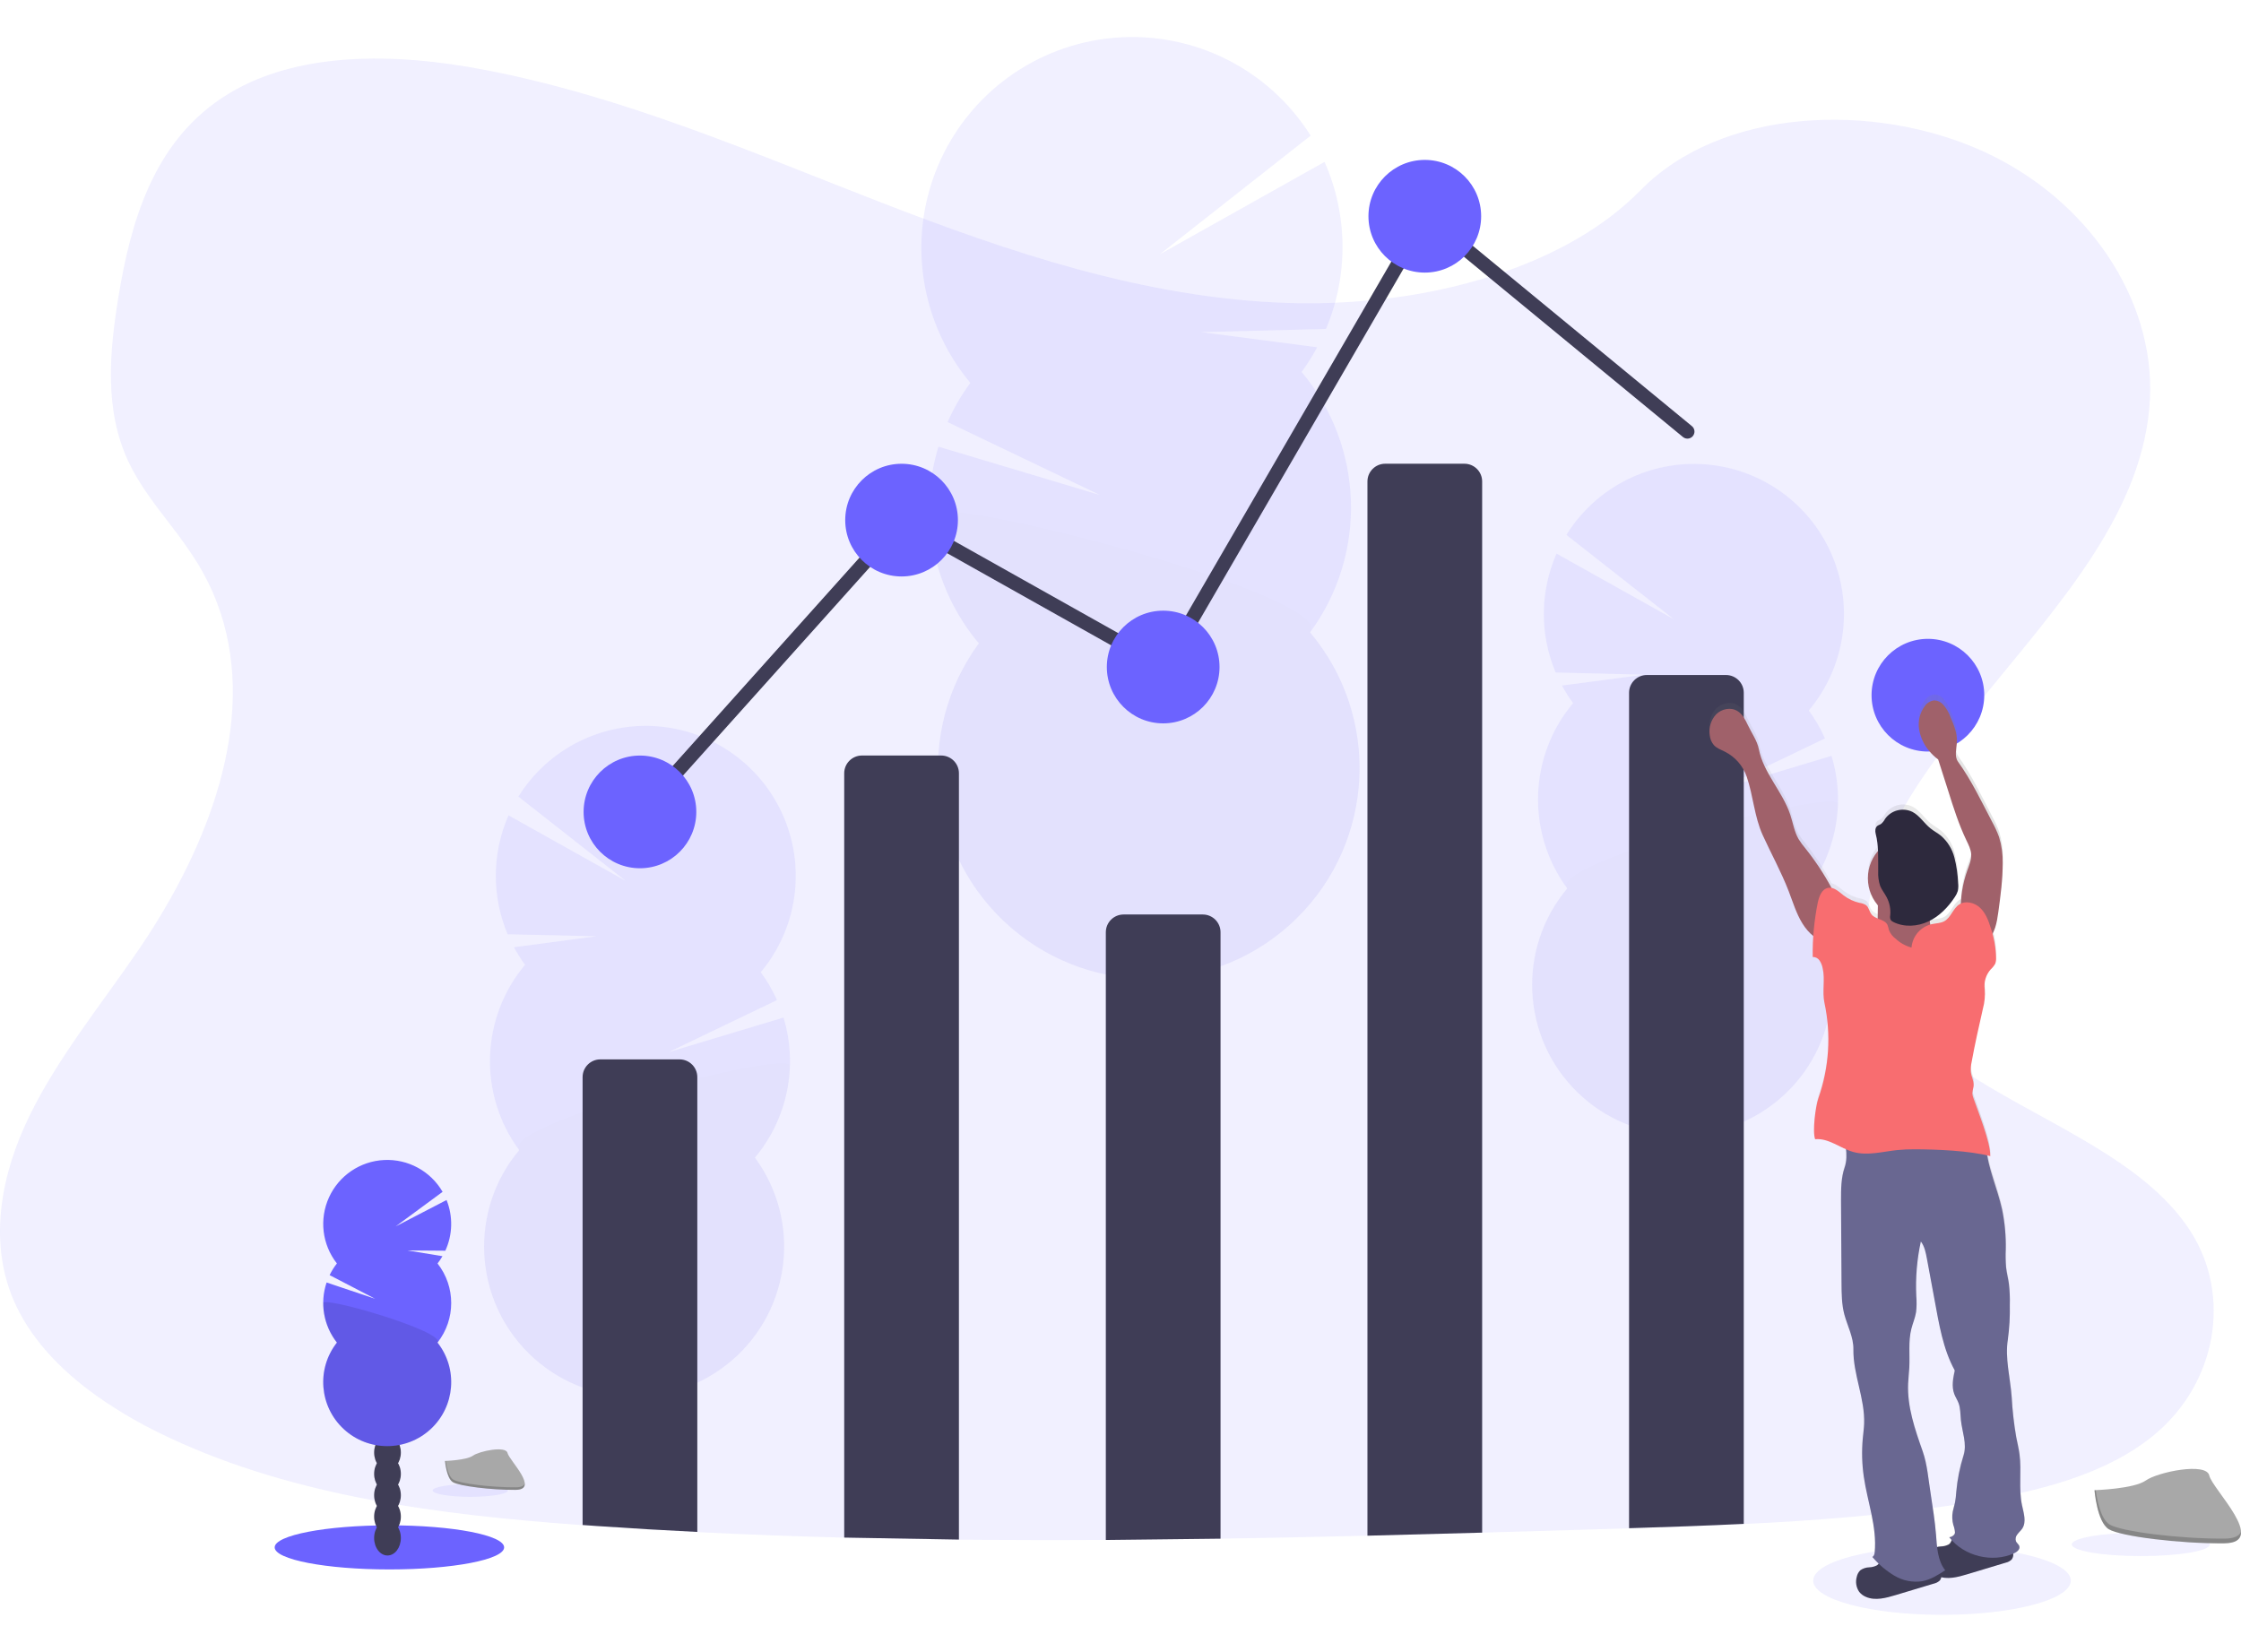
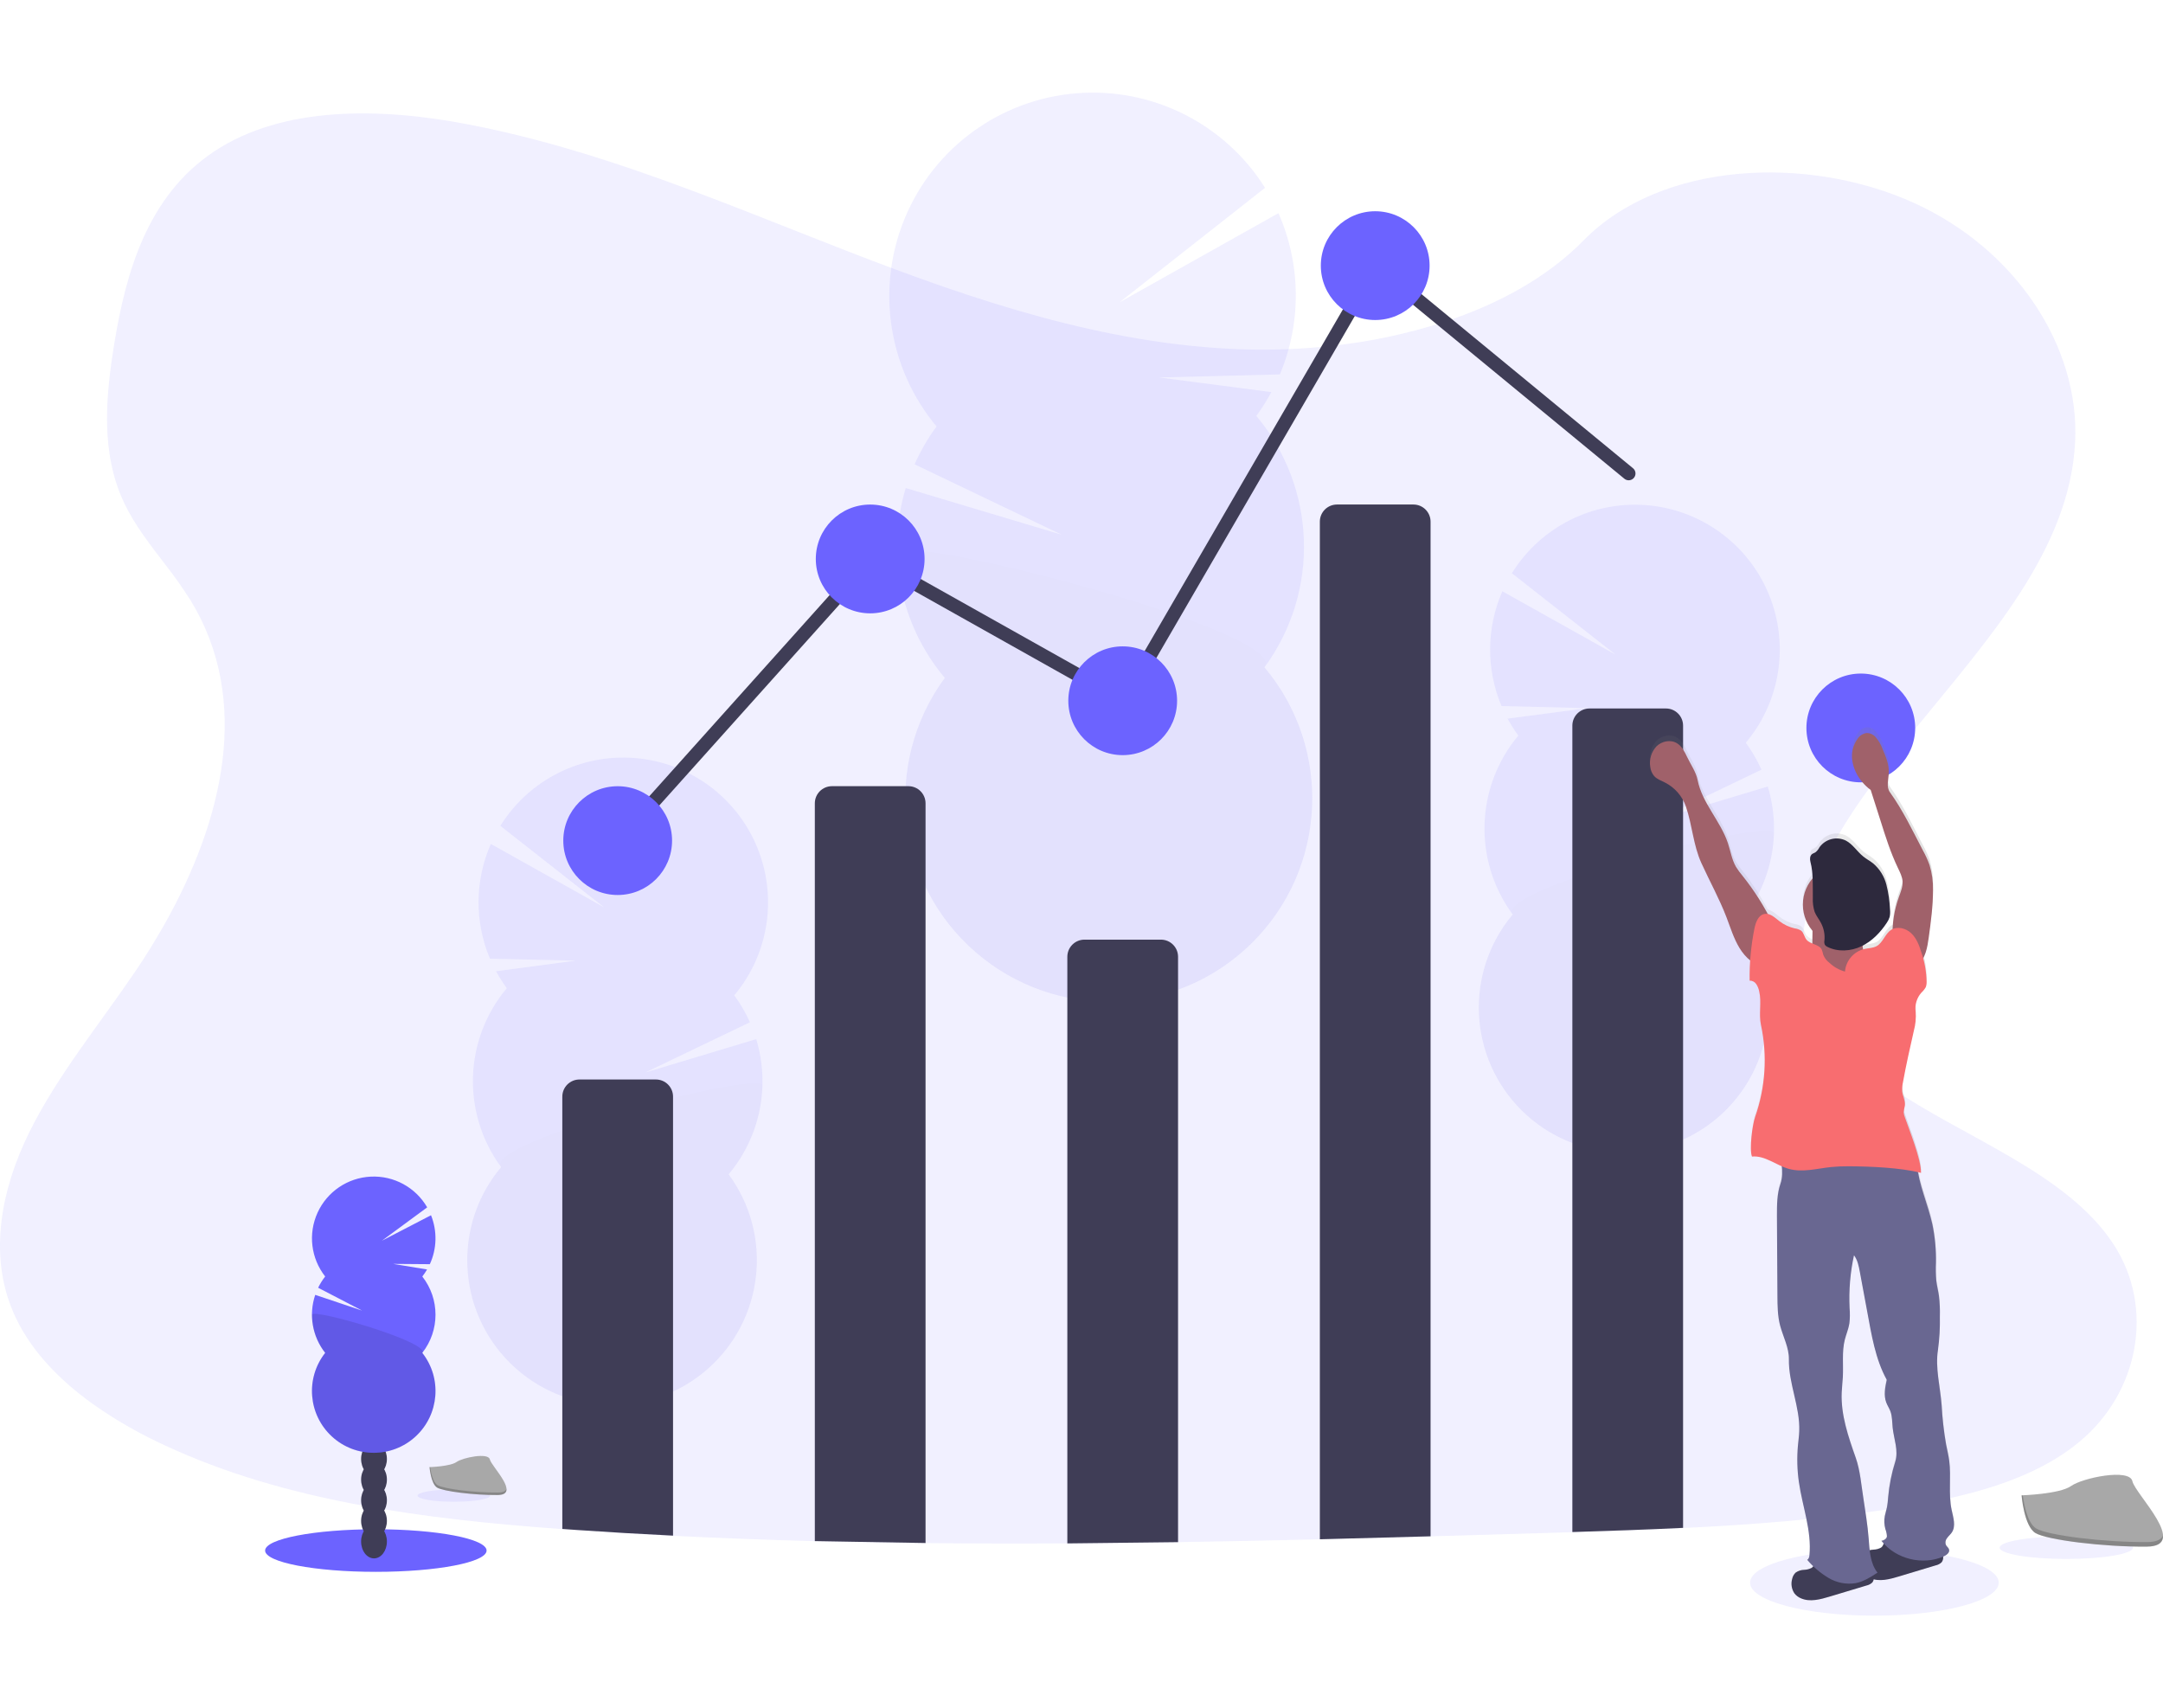
- <svg xmlns="http://www.w3.org/2000/svg" id="b43bf247-fd00-4c66-86de-2f4e4870ba29" data-name="Layer 1" width="950.58" height="700.41" viewBox="0 0 1113.58 784.41">
+ <svg xmlns="http://www.w3.org/2000/svg" id="b43bf247-fd00-4c66-86de-2f4e4870ba29" data-name="Layer 1" width="950.58" height="750.41" viewBox="0 0 1113.58 784.41">
  <defs>
    <linearGradient id="e697e668-bf6d-4d5c-9412-9fae30629717" x1="990.77" y1="609.55" x2="1147.32" y2="609.55" gradientTransform="matrix(-1, 0, 0, 1, 2040, 0)" gradientUnits="userSpaceOnUse">
      <stop offset="0" stop-color="gray" stop-opacity="0.25" />
      <stop offset="0.54" stop-color="gray" stop-opacity="0.12" />
      <stop offset="1" stop-color="gray" stop-opacity="0.1" />
    </linearGradient>
  </defs>
  <ellipse cx="965" cy="767.42" rx="64" ry="16.99" fill="#6c63ff" opacity="0.1" />
  <path d="M1113.76,752.68c-24.35,20.2-59,28.56-92.51,33.84l-5.64.86c-35,5.22-70.39,8-105.9,9.69-19,.92-38,1.57-57,2.15l-14.89.44q-29,.86-58.11,1.69-28.5.81-57,1.52-36.5.89-73,1.48-28.5.45-57,.62-36.51.21-73-.14-28.52-.29-57-1-36.52-.94-73-2.75-24.76-1.21-49.49-2.91l-7.51-.53c-70.77-5.1-142.81-14.25-204.74-43.17l-1.67-.79c-.83-.39-1.66-.78-2.49-1.19a224.11,224.11,0,0,1-32.56-19.09c-18.31-13.06-33.43-29-41.42-47.91-12.52-29.66-5.9-63,8.4-92S94,538.31,112.57,511c5.44-8,10.6-16.3,15.4-24.81,30-53.37,44.88-115.13,13.43-166.56a228.58,228.58,0,0,0-13.43-19c-7.67-10-15.47-20-20.74-31.07-12.29-25.76-9.65-54.73-5.17-82.25,6-36.59,17-76,51.38-98.86,35.67-23.74,86.3-22.54,130.57-14,68.83,13.19,132.36,40.8,196.49,65.7s131.31,47.67,201.82,50.12a322.09,322.09,0,0,0,45.38-1.65h0a287.81,287.81,0,0,0,59.12-12.45c27.75-9.14,53-22.89,71.72-42,40.15-40.85,115.6-43.94,170-19.27,51.91,23.54,85.48,73.36,83,123.12-2.82,55.39-44.3,100.93-82.31,147.64-4.61,5.66-9.16,11.34-13.59,17.06q-3.71,4.79-7.28,9.6h0c-4.17,5.66-8.2,11.35-12,17.11-19.42,29.53-33.15,65-19.78,96.88,7.5,17.85,21.81,31.47,39.06,43.36,38.65,26.63,92,44.55,116,81.83C1152.32,683.63,1144.66,727,1113.76,752.68Z" transform="translate(-43.21 -57.79)" fill="#6c63ff" opacity="0.1" />
  <g opacity="0.1">
    <path d="M598.71,607.14q.06,1.41.21,2.76,11.67-4.65,22.91-10a18.57,18.57,0,0,0,10.59-5.18c2.19-1.1,4.37-2.25,6.53-3.4a26.82,26.82,0,0,0-1.66-3c-4.21-6.65-10.61-10.81-17.66-10.58s-13.15,4.8-16.92,11.69A34.46,34.46,0,0,0,598.71,607.14Z" transform="translate(-43.21 -57.79)" fill="#3f3d56" />
    <path d="M597.56,572.17a34.57,34.57,0,0,0,5.15,17.32c4.22,6.63,10.62,10.79,17.67,10.56.49,0,1-.07,1.45-.11a18.57,18.57,0,0,0,10.59-5.18,25.47,25.47,0,0,0,4.87-6.38,35.82,35.82,0,0,0-1.14-35c-4.22-6.65-10.62-10.81-17.67-10.58s-13.14,4.8-16.91,11.69A34.47,34.47,0,0,0,597.56,572.17Z" transform="translate(-43.21 -57.79)" fill="#3f3d56" />
    <ellipse cx="618.28" cy="536.48" rx="21.87" ry="28.63" transform="translate(-60.47 -37.23) rotate(-1.88)" fill="#3f3d56" />
    <ellipse cx="617.13" cy="501.51" rx="21.87" ry="28.63" transform="translate(-59.32 -37.28) rotate(-1.88)" fill="#3f3d56" />
    <ellipse cx="615.99" cy="466.54" rx="21.87" ry="28.63" transform="translate(-58.18 -37.34) rotate(-1.88)" fill="#3f3d56" />
    <path d="M690,224.56a104.08,104.08,0,0,0,7.74-12.25L640,204.77l62.12-1.58a104.89,104.89,0,0,0-.72-83l-81.91,45.95,75-59A104.75,104.75,0,1,0,525.38,230a105.16,105.16,0,0,0-11.31,19.48l75.81,36.28-80.36-24.06a104.8,104.8,0,0,0,20.11,97.75A104.74,104.74,0,1,0,694.19,354,104.77,104.77,0,0,0,690,224.56Z" transform="translate(-43.21 -57.79)" fill="#6c63ff" />
    <path d="M505.1,295.42a104.26,104.26,0,0,0,24.53,64A104.74,104.74,0,1,0,694.19,354C707.64,335.74,504.72,283.67,505.1,295.42Z" transform="translate(-43.21 -57.79)" opacity="0.1" />
  </g>
  <g opacity="0.1">
    <path d="M369.39,791.35c0,.66-.07,1.32-.15,2q-8.3-3.3-16.31-7.07a13.21,13.21,0,0,1-7.54-3.67q-2.34-1.19-4.65-2.42a18.9,18.9,0,0,1,1.18-2.12c3-4.74,7.54-7.7,12.56-7.54s9.36,3.4,12,8.3A24.5,24.5,0,0,1,369.39,791.35Z" transform="translate(-43.21 -57.79)" fill="#3f3d56" />
    <path d="M370.17,766.46a24.59,24.59,0,0,1-3.64,12.33c-3,4.72-7.55,7.69-12.56,7.53l-1-.08a13.21,13.21,0,0,1-7.54-3.67,18,18,0,0,1-3.47-4.54,25.53,25.53,0,0,1,.78-24.89c3-4.74,7.55-7.7,12.56-7.54s9.36,3.4,12.05,8.3A24.5,24.5,0,0,1,370.17,766.46Z" transform="translate(-43.21 -57.79)" fill="#3f3d56" />
    <ellipse cx="355.4" cy="741.08" rx="20.37" ry="15.56" transform="translate(-439.72 1015.15) rotate(-88.19)" fill="#3f3d56" />
    <ellipse cx="356.18" cy="716.19" rx="20.37" ry="15.56" transform="translate(-414.09 991.83) rotate(-88.19)" fill="#3f3d56" />
    <ellipse cx="356.97" cy="691.3" rx="20.37" ry="15.56" transform="translate(-388.45 968.51) rotate(-88.19)" fill="#3f3d56" />
    <path d="M304.12,519.17a75.81,75.81,0,0,1-5.53-8.71L339.67,505,295.46,504a74.64,74.64,0,0,1,.44-59.08l58.33,32.63L300.81,435.6a74.54,74.54,0,1,1,120.42,87.26,74.43,74.43,0,0,1,8.07,13.86L375.38,562.6l57.17-17.2A74.65,74.65,0,0,1,418.33,615a74.54,74.54,0,1,1-117.12-3.7,74.54,74.54,0,0,1,2.91-92.12Z" transform="translate(-43.21 -57.79)" fill="#6c63ff" />
    <path d="M435.72,569.43A74.27,74.27,0,0,1,418.33,615a74.54,74.54,0,1,1-117.12-3.7C291.62,598.3,436,561.06,435.72,569.43Z" transform="translate(-43.21 -57.79)" opacity="0.1" />
  </g>
  <g opacity="0.1">
    <path d="M890.16,661.3c0,.67-.07,1.32-.14,2q-8.31-3.3-16.31-7.07a13.26,13.26,0,0,1-7.55-3.67c-1.55-.79-3.11-1.6-4.65-2.42a20.63,20.63,0,0,1,1.18-2.12c3-4.74,7.54-7.7,12.56-7.54s9.36,3.4,12,8.3A24.5,24.5,0,0,1,890.16,661.3Z" transform="translate(-43.21 -57.79)" fill="#3f3d56" />
    <path d="M891,636.41a24.59,24.59,0,0,1-3.65,12.33c-3,4.72-7.54,7.69-12.56,7.53l-1-.08a13.26,13.26,0,0,1-7.55-3.67,18.32,18.32,0,0,1-3.47-4.54,25.53,25.53,0,0,1,.78-24.89c3-4.73,7.55-7.7,12.56-7.54s9.37,3.4,12.05,8.3A24.5,24.5,0,0,1,891,636.41Z" transform="translate(-43.21 -57.79)" fill="#3f3d56" />
    <ellipse cx="876.17" cy="611.03" rx="20.37" ry="15.56" transform="translate(194.62 1409.71) rotate(-88.19)" fill="#3f3d56" />
    <ellipse cx="876.96" cy="586.14" rx="20.37" ry="15.56" transform="translate(220.26 1386.4) rotate(-88.19)" fill="#3f3d56" />
    <ellipse cx="877.74" cy="561.26" rx="20.37" ry="15.56" transform="translate(245.89 1363.08) rotate(-88.19)" fill="#3f3d56" />
    <path d="M824.89,389.12a73.57,73.57,0,0,1-5.52-8.71L860.45,375l-44.21-1.07a74.7,74.7,0,0,1,.43-59.08L875,347.48l-53.42-41.93A74.55,74.55,0,1,1,942,392.81a74.39,74.39,0,0,1,8.06,13.86l-53.92,25.88,57.17-17.2a74.57,74.57,0,0,1-14.22,69.59A74.53,74.53,0,1,1,822,481.24a74.54,74.54,0,0,1,2.91-92.12Z" transform="translate(-43.21 -57.79)" fill="#6c63ff" />
    <path d="M956.5,439.38a74.2,74.2,0,0,1-17.4,45.56A74.53,74.53,0,1,1,822,481.24C812.4,468.25,956.76,431,956.5,439.38Z" transform="translate(-43.21 -57.79)" opacity="0.1" />
  </g>
  <ellipse cx="193.5" cy="750.89" rx="57.01" ry="10.96" fill="#6c63ff" />
  <ellipse cx="192.55" cy="746.23" rx="6.64" ry="8.69" fill="#3f3d56" />
  <ellipse cx="192.55" cy="735.61" rx="6.64" ry="8.69" fill="#3f3d56" />
  <ellipse cx="192.55" cy="724.99" rx="6.64" ry="8.69" fill="#3f3d56" />
  <ellipse cx="192.55" cy="714.37" rx="6.64" ry="8.69" fill="#3f3d56" />
  <ellipse cx="192.55" cy="703.75" rx="6.64" ry="8.69" fill="#3f3d56" />
  <ellipse cx="192.55" cy="693.13" rx="6.64" ry="8.69" fill="#3f3d56" />
  <ellipse cx="192.55" cy="682.51" rx="6.64" ry="8.69" fill="#3f3d56" />
  <path d="M260.61,667.62a32.32,32.32,0,0,0,2.47-3.64l-17.44-2.87,18.86.15a31.89,31.89,0,0,0,.61-25.2L239.8,649.19,263.14,632a31.8,31.8,0,1,0-52.52,35.59,32,32,0,0,0-3.62,5.8l22.64,11.76-24.14-8.1a31.82,31.82,0,0,0,5.12,29.86,31.8,31.8,0,1,0,50,0,31.82,31.82,0,0,0,0-39.32Z" transform="translate(-43.21 -57.79)" fill="#6c63ff" />
  <path d="M203.82,687.28a31.67,31.67,0,0,0,6.8,19.66,31.8,31.8,0,1,0,50,0C264.87,701.53,203.82,683.71,203.82,687.28Z" transform="translate(-43.21 -57.79)" opacity="0.1" />
  <path d="M389.71,575v226q-24.76-1.21-49.49-2.91l-7.51-.53V575a8.82,8.82,0,0,1,8.82-8.82h39.36A8.82,8.82,0,0,1,389.71,575Z" transform="translate(-43.21 -57.79)" fill="#3f3d56" />
  <path d="M462.71,803.81V424a8.82,8.82,0,0,1,8.82-8.82h39.36a8.82,8.82,0,0,1,8.82,8.82v380.8Z" transform="translate(-43.21 -57.79)" fill="#3f3d56" />
  <path d="M592.71,805V503a8.82,8.82,0,0,1,8.82-8.82h39.36a8.82,8.82,0,0,1,8.82,8.82V804.35Z" transform="translate(-43.21 -57.79)" fill="#3f3d56" />
  <path d="M779.71,279V801.35q-28.5.81-57,1.52V279a8.82,8.82,0,0,1,8.82-8.82h39.36A8.82,8.82,0,0,1,779.71,279Z" transform="translate(-43.21 -57.79)" fill="#3f3d56" />
  <path d="M909.71,384v413c-19,.92-38,1.57-57,2.15V384a8.82,8.82,0,0,1,8.82-8.82h39.36A8.82,8.82,0,0,1,909.71,384Z" transform="translate(-43.21 -57.79)" fill="#3f3d56" />
  <polyline points="318.5 385.41 448.5 240.41 578.5 313.41 708.5 89.41 838.5 196.41" fill="none" stroke="#3f3d56" stroke-linecap="round" stroke-miterlimit="10" stroke-width="7" />
  <circle cx="318" cy="385.41" r="28" fill="#6c63ff" />
  <circle cx="448" cy="240.41" r="28" fill="#6c63ff" />
  <circle cx="578" cy="313.41" r="28" fill="#6c63ff" />
  <circle cx="708" cy="89.41" r="28" fill="#6c63ff" />
  <circle cx="958" cy="327.41" r="28" fill="#6c63ff" />
  <ellipse cx="233.68" cy="722.61" rx="18.68" ry="3.16" fill="#6c63ff" opacity="0.1" />
  <path d="M264.35,765.73s10.65-.33,13.86-2.62,16.39-5,17.19-1.35,16,18.24,4,18.34-27.95-1.88-31.15-3.83S264.35,765.73,264.35,765.73Z" transform="translate(-43.21 -57.79)" fill="#a8a8a8" />
  <path d="M299.59,778.82c-12,.1-27.94-1.87-31.15-3.82-2.44-1.49-3.41-6.82-3.74-9.28h-.35s.67,8.59,3.88,10.54,19.12,3.93,31.15,3.83c3.47,0,4.67-1.26,4.6-3.09C303.5,778.11,302.18,778.8,299.59,778.82Z" transform="translate(-43.21 -57.79)" opacity="0.2" />
  <ellipse cx="1063.8" cy="749.41" rx="34.31" ry="5.8" fill="#6c63ff" opacity="0.1" />
  <path d="M1084,780.25s19.57-.6,25.47-4.8,30.1-9.21,31.56-2.48,29.42,33.5,7.32,33.68-51.34-3.44-57.23-7S1084,780.25,1084,780.25Z" transform="translate(-43.21 -57.79)" fill="#a8a8a8" />
  <path d="M1148.72,804.31c-22.1.18-51.34-3.44-57.23-7-4.48-2.73-6.27-12.53-6.87-17l-.65,0s1.24,15.79,7.12,19.37,35.14,7.21,57.23,7c6.38,0,8.58-2.32,8.46-5.68C1155.89,803,1153.46,804.27,1148.72,804.31Z" transform="translate(-43.21 -57.79)" opacity="0.2" />
  <path d="M892.81,402.37a9,9,0,0,0,2,4.77c1.45,1.64,3.62,2.39,5.57,3.37a22,22,0,0,1,10.76,12.37c3.33,9.72,3.76,20,8,29.38s9.22,18.39,12.88,28c2.08,5.45,3.74,11.12,6.79,16.08a24.94,24.94,0,0,0,5.57,6.41c-.23,3.52-.32,7-.3,10.52a4,4,0,0,1,3.42,1.8,10.41,10.41,0,0,1,1.5,3.75c1.37,5.67-.32,11.71.91,17.41a88.56,88.56,0,0,1-3,47.64c-1.37,3.88-3.09,16.72-1.63,20.57,5.44-.55,10.26,2.79,15.35,5a21.12,21.12,0,0,1-.72,9c-1.83,5.27-1.82,11-1.79,16.57l.25,41.26c0,5.23.07,10.53,1.38,15.6,1.49,5.71,4.62,11.53,4.52,17.43C964,722,970,734.1,969.52,746.7c-.09,2.42-.42,4.82-.65,7.22a82.14,82.14,0,0,0,.48,19.19c1.82,12.66,6.63,25.11,5.43,37.84-.08.86-.37,2-1.18,2.33,1,1.13,2.06,2.25,3.14,3.32a2.85,2.85,0,0,1-.87.91,8.84,8.84,0,0,1-3.82,1,8.09,8.09,0,0,0-4.37,1.42,6.29,6.29,0,0,0-1.82,3.34,9,9,0,0,0,1.2,7.48,8.35,8.35,0,0,0,3.39,2.54c4.62,2,9.92.55,14.74-.91l18.88-5.72a6.36,6.36,0,0,0,3.07-1.6,3.36,3.36,0,0,0,.75-1.62c4.17,1,8.75-.23,13-1.5l18.88-5.73a6.27,6.27,0,0,0,3.07-1.6,3.66,3.66,0,0,0,.77-3c.14-.06.28-.1.42-.17,1.44-.65,3-1.92,2.65-3.45-.25-1-1.25-1.58-1.68-2.5a3.61,3.61,0,0,1,.7-3.53c.74-1,1.74-1.83,2.42-2.88,2.18-3.34.7-7.73-.12-11.64-1.77-8.35-.13-17.07-1.25-25.53-.38-2.85-1.07-5.65-1.62-8.48a173.29,173.29,0,0,1-2.31-20.22c-.72-9.68-3.41-19.22-1.87-28.82a111.93,111.93,0,0,0,.95-17,74,74,0,0,0-.47-10.84c-.39-2.68-1.08-5.31-1.38-8a72.52,72.52,0,0,1-.16-9.09,89.92,89.92,0,0,0-1.86-20.12c-2-9.09-5.76-17.79-7.36-26.9.54.12,1.08.24,1.6.38.06-7-6.07-22.22-8.34-28.86a8.39,8.39,0,0,1-.6-2.55,27.51,27.51,0,0,1,.63-3.43c.29-2.42-1-4.72-1.35-7.14a16.75,16.75,0,0,1,.37-5.08c1.61-8.95,3.61-17.83,5.61-26.7a28.44,28.44,0,0,0,.89-9.87,12.39,12.39,0,0,1,3-9.83,11.66,11.66,0,0,0,2.22-2.79,7.08,7.08,0,0,0,.44-2.79,44.83,44.83,0,0,0-1.8-12.15c1.76-3.19,2.41-7.11,2.92-10.81,1.12-8.17,2.24-16.38,2.2-24.63a41.75,41.75,0,0,0-1.8-13,51.59,51.59,0,0,0-3.42-7.54c-5.26-10.13-10.29-20.79-16.93-30.07-2-2.82-.74-6.71-.6-10.19.15-4.2-1.51-8.23-3.14-12.09a19.84,19.84,0,0,0-3.76-6.47,6.11,6.11,0,0,0-4.4-2,6.63,6.63,0,0,0-4.69,2.87,15.47,15.47,0,0,0-2.81,11.57,22.37,22.37,0,0,0,5.09,10.93,24.77,24.77,0,0,0,4.39,4.17q2.48,7.88,5,15.75c2.64,8.35,5.28,16.74,9,24.64,1.09,2.29,2.29,4.62,2.42,7.15.14,2.73-1,5.33-1.91,7.9a55.75,55.75,0,0,0-3.22,16.66,5.73,5.73,0,0,0-.84.46c-3.15,2.06-4.14,6.55-7.42,8.39-1.91,1.07-4.23,1-6.37,1.49-.19,0-.38.1-.58.16-.08-.4-.16-.79-.21-1.2a3.23,3.23,0,0,1,0-.77,33.59,33.59,0,0,0,12.43-11.84,10.83,10.83,0,0,0,1.47-3,11.6,11.6,0,0,0,.15-3.9,62.24,62.24,0,0,0-1.85-12.85,21.37,21.37,0,0,0-6.69-10.89c-1.64-1.32-3.53-2.31-5.16-3.64-3.18-2.57-5.36-6.37-9-8.28A10.83,10.83,0,0,0,980,444.12a7.89,7.89,0,0,1-2,2.54,20.55,20.55,0,0,0-1.86,1c-1.1.88-1.16,2.57-.8,3.94a41,41,0,0,1,1.14,8.59,21,21,0,0,0-.06,27.17c0,1.86,0,3.72-.07,5.58,0,.35,0,.71-.07,1.06a7.21,7.21,0,0,1-3-2c-1.12-1.4-1.32-3.46-2.69-4.61a7.59,7.59,0,0,0-3.28-1.2,20.37,20.37,0,0,1-8-3.79c-1.85-1.43-3.77-3.26-5.93-3.68a131.57,131.57,0,0,0-13-19.84,38.65,38.65,0,0,1-3.4-4.67c-2.15-3.75-2.79-8.16-4.15-12.27-3.8-11.52-13.28-20.76-15.59-32.68-.84-4.32-3.58-8.08-5.46-12.06-1.27-2.69-2.67-5.53-5.21-7.07-3.27-2-7.79-1.08-10.51,1.61A12.63,12.63,0,0,0,892.81,402.37Zm118.73,404.69a8.84,8.84,0,0,1-3.82,1,18.43,18.43,0,0,0-2,.32c-.25-2.1-.39-4.23-.55-6.3-.53-6.79-1.59-13.53-2.64-20.26-1.1-7-1.62-14.66-4-21.38-3.83-10.94-7.71-22.21-7.22-33.8.11-2.63.44-5.24.58-7.86.32-6.49-.59-13.12,1-19.43.71-2.87,1.92-5.61,2.38-8.53a40.49,40.49,0,0,0,.1-7.94,105.53,105.53,0,0,1,2.27-27.35c1.86,2.43,2.47,5.57,3,8.58l3.75,20.34c2.23,12.07,4.2,24.87,10.11,35.61-.83,3.87-1.65,8-.28,11.7.59,1.6,1.56,3,2.16,4.62,1,2.69.86,5.65,1.16,8.5.65,6,3.13,11.9,1.31,17.69a86.29,86.29,0,0,0-3.63,18.36,44.71,44.71,0,0,1-.6,5.17c-.32,1.54-.84,3-1.13,4.58a15.17,15.17,0,0,0,.29,6.67,13.62,13.62,0,0,1,.82,3.75c0,1.28-1.57,2.2-2.83,2.4.37.48.77.94,1.18,1.39A4.38,4.38,0,0,1,1011.54,807.06Z" transform="translate(-43.21 -57.79)" fill="url(#e697e668-bf6d-4d5c-9412-9fae30629717)" />
  <path d="M972.05,818.6a8.09,8.09,0,0,0-4.37,1.42,6.16,6.16,0,0,0-1.82,3.32,8.88,8.88,0,0,0,1.2,7.42,8.33,8.33,0,0,0,3.39,2.53c4.62,2,9.92.54,14.74-.91l18.88-5.68a6.34,6.34,0,0,0,3.07-1.59,4.17,4.17,0,0,0,.08-4.86,9.44,9.44,0,0,0-4-3.19c-5.87-2.86-12.49-3.51-18.94-3.63-2.4,0-4.77-.58-6.4,1.27-.86,1-.7,2.07-2,2.92A9,9,0,0,1,972.05,818.6Z" transform="translate(-43.21 -57.79)" fill="#3f3d56" />
  <path d="M1007.72,808.22a8.17,8.17,0,0,0-4.37,1.42,6.2,6.2,0,0,0-1.82,3.32,8.91,8.91,0,0,0,1.2,7.43,8.4,8.4,0,0,0,3.39,2.52c4.63,2,9.92.55,14.74-.9l18.88-5.69a6.34,6.34,0,0,0,3.07-1.59,4.16,4.16,0,0,0,.08-4.85,9.47,9.47,0,0,0-4-3.19c-5.88-2.86-12.5-3.52-18.95-3.64-2.4,0-4.76-.57-6.4,1.28-.86,1-.7,2.06-2,2.91A8.7,8.7,0,0,1,1007.72,808.22Z" transform="translate(-43.21 -57.79)" fill="#3f3d56" />
  <path d="M991.31,603.32a232.59,232.59,0,0,1,33.49-.94,6.66,6.66,0,0,1,2.17.34c2.46,1,2.84,4.22,3.07,6.85,1,10.68,5.66,20.63,8,31.09a88.83,88.83,0,0,1,1.86,20,71.72,71.72,0,0,0,.16,9c.3,2.67,1,5.29,1.38,7.95a73,73,0,0,1,.47,10.77,110.49,110.49,0,0,1-.95,16.87c-1.54,9.53,1.15,19,1.87,28.64A170.93,170.93,0,0,0,1045.1,754c.55,2.81,1.24,5.59,1.62,8.42,1.12,8.41-.52,17.07,1.25,25.37.82,3.88,2.3,8.24.12,11.56-.68,1-1.68,1.85-2.42,2.86a3.57,3.57,0,0,0-.7,3.51c.43.91,1.43,1.51,1.68,2.48.39,1.53-1.21,2.78-2.65,3.43-10.85,4.9-24.84,1.45-32.16-7.94,1.26-.2,2.8-1.11,2.83-2.39a13.5,13.5,0,0,0-.82-3.72,15,15,0,0,1-.29-6.62c.29-1.54.81-3,1.13-4.55a44.2,44.2,0,0,0,.6-5.14,85.21,85.21,0,0,1,3.63-18.24c1.82-5.75-.66-11.57-1.31-17.57-.3-2.84-.17-5.77-1.16-8.45-.6-1.58-1.57-3-2.16-4.58-1.37-3.69-.55-7.79.28-11.63-5.91-10.67-7.88-23.39-10.11-35.38l-3.75-20.2c-.56-3-1.17-6.11-3-8.53a104.16,104.16,0,0,0-2.27,27.17,40,40,0,0,1-.1,7.89c-.46,2.9-1.67,5.63-2.38,8.47-1.55,6.27-.64,12.85-1,19.3-.14,2.61-.47,5.2-.58,7.81-.49,11.52,3.39,22.72,7.22,33.59,2.35,6.67,2.87,14.25,4,21.23,1,6.69,2.11,13.38,2.64,20.13.49,6.2.71,12.91,4.57,17.78-3.53,2.29-7.17,4.62-11.3,5.41a20.86,20.86,0,0,1-13.92-2.7,43.79,43.79,0,0,1-11-9.35c.81-.28,1.1-1.46,1.18-2.31,1.2-12.66-3.61-25-5.43-37.6a81,81,0,0,1-.48-19.06c.23-2.39.56-4.78.65-7.18.48-12.51-5.55-24.56-5.33-37.08.1-5.87-3-11.65-4.52-17.32-1.31-5-1.35-10.3-1.38-15.5l-.25-41c0-5.54,0-11.22,1.79-16.45,2.2-6.3-.32-13.53-.7-20.19A83.22,83.22,0,0,0,991.31,603.32Z" transform="translate(-43.21 -57.79)" fill="#696791" />
  <path d="M955.66,485.52a130.66,130.66,0,0,0-15.31-24.17,38.33,38.33,0,0,1-3.4-4.64c-2.15-3.73-2.79-8.11-4.15-12.19-3.8-11.44-13.28-20.63-15.59-32.46-.84-4.3-3.58-8-5.46-12-1.27-2.67-2.67-5.49-5.21-7-3.27-2-7.79-1.08-10.51,1.6a12.49,12.49,0,0,0-3.22,10.55,8.93,8.93,0,0,0,2,4.74c1.45,1.63,3.62,2.37,5.57,3.35a21.88,21.88,0,0,1,10.76,12.29c3.33,9.65,3.76,19.87,8,29.19s9.22,18.26,12.88,27.79c2.08,5.41,3.74,11,6.79,16s7.81,9.19,13.56,9.94A33.45,33.45,0,0,1,954,497.83C955.25,493.89,957.47,489.25,955.66,485.52Z" transform="translate(-43.21 -57.79)" fill="#a0616a" />
  <path d="M1017.57,493a55.26,55.26,0,0,1,3.25-20.78c.92-2.55,2-5.14,1.91-7.85-.13-2.52-1.33-4.83-2.42-7.11-3.76-7.85-6.4-16.17-9-24.47l-5-15.65a24.31,24.31,0,0,1-4.39-4.15,22.1,22.1,0,0,1-5.09-10.86,15.25,15.25,0,0,1,2.81-11.48,6.65,6.65,0,0,1,4.69-2.86,6.14,6.14,0,0,1,4.4,2,19.71,19.71,0,0,1,3.76,6.42c1.63,3.84,3.29,7.84,3.14,12-.14,3.46-1.43,7.32.6,10.13,6.64,9.22,11.67,19.81,16.93,29.88a50.56,50.56,0,0,1,3.42,7.49,41.19,41.19,0,0,1,1.8,12.94c0,8.19-1.08,16.35-2.2,24.47-.71,5.09-1.64,10.63-5.49,14C1026.69,502,1022.67,497,1017.57,493Z" transform="translate(-43.21 -57.79)" fill="#a0616a" />
  <circle cx="948.92" cy="418.36" r="20.75" fill="#a0616a" />
  <path d="M1002.18,498c.5,3.75,2.51,7.11,4.47,10.35,1.18,2,2.69,4.13,5,4.35a100.79,100.79,0,0,1-18.85,7.58,21.32,21.32,0,0,1-6.88,1.11,16.83,16.83,0,0,1-5.73-1.47A28.49,28.49,0,0,1,964,501a37.6,37.6,0,0,0,7.71-.59,5.67,5.67,0,0,0,3.78-1.86,6,6,0,0,0,.78-3.34c.1-3.46.11-6.93,0-10.39a41,41,0,0,1,15.08,1.86c2,.65,4,1.43,6,1.94,1.26.32,4.73,0,5.66.73C1004.54,490.38,1001.83,495.45,1002.18,498Z" transform="translate(-43.21 -57.79)" fill="#a0616a" />
  <path d="M993.06,510.61A13.06,13.06,0,0,1,1003,499c2.14-.48,4.46-.42,6.37-1.48,3.28-1.83,4.27-6.29,7.42-8.34s7.62-.91,10.36,1.68,4.13,6.28,5.25,9.89a50.06,50.06,0,0,1,2.69,15.15,7,7,0,0,1-.44,2.77,11.56,11.56,0,0,1-2.22,2.77,12.26,12.26,0,0,0-3,9.77,28,28,0,0,1-.89,9.8c-2,8.82-4,17.63-5.61,26.53a16.47,16.47,0,0,0-.37,5c.31,2.41,1.64,4.69,1.35,7.1a26.87,26.87,0,0,0-.63,3.41,8.27,8.27,0,0,0,.6,2.53c2.27,6.59,8.4,21.69,8.34,28.67-10.65-2.73-26.35-3.34-37.35-3.39a83.11,83.11,0,0,0-9.06.4c-7.23.78-14.63,2.89-21.64.94-6.51-1.81-12.27-7-19-6.35-1.46-3.82.26-16.57,1.63-20.43a87.44,87.44,0,0,0,3-47.33c-1.23-5.66.46-11.67-.91-17.29a10.31,10.31,0,0,0-1.5-3.73,4,4,0,0,0-3.42-1.79,127.39,127.39,0,0,1,2.5-26.93c.66-3.15,2-6.87,5.23-7.41,2.86-.49,5.26,1.93,7.56,3.7a20.31,20.31,0,0,0,8,3.76,7.59,7.59,0,0,1,3.28,1.2c1.37,1.14,1.57,3.19,2.69,4.58,2,2.49,6.47,2.28,7.89,5.15a19.61,19.61,0,0,1,.75,2.62,9.62,9.62,0,0,0,3.3,4.26A18.56,18.56,0,0,0,993.06,510.61Z" transform="translate(-43.21 -57.79)" fill="#f86d70" />
  <path d="M975.27,454.09c-.36-1.37-.3-3,.8-3.92.55-.43,1.27-.59,1.86-1a8,8,0,0,0,2-2.53,10.86,10.86,0,0,1,13.59-3.45c3.61,1.89,5.79,5.67,9,8.22,1.63,1.32,3.52,2.3,5.16,3.62a21.21,21.21,0,0,1,6.69,10.82,61.39,61.39,0,0,1,1.85,12.76,11.48,11.48,0,0,1-.15,3.88,10.86,10.86,0,0,1-1.47,3c-3.3,5-7.65,9.54-13.1,12.12s-12.08,3-17.46.3a3,3,0,0,1-1.34-1.07,3.85,3.85,0,0,1-.21-2.31,15.81,15.81,0,0,0-1.74-8.85c-1-2-2.5-3.72-3.3-5.79a20.17,20.17,0,0,1-.94-7.18C976.42,466.42,976.85,460.15,975.27,454.09Z" transform="translate(-43.21 -57.79)" fill="#2d293d" />
</svg>
